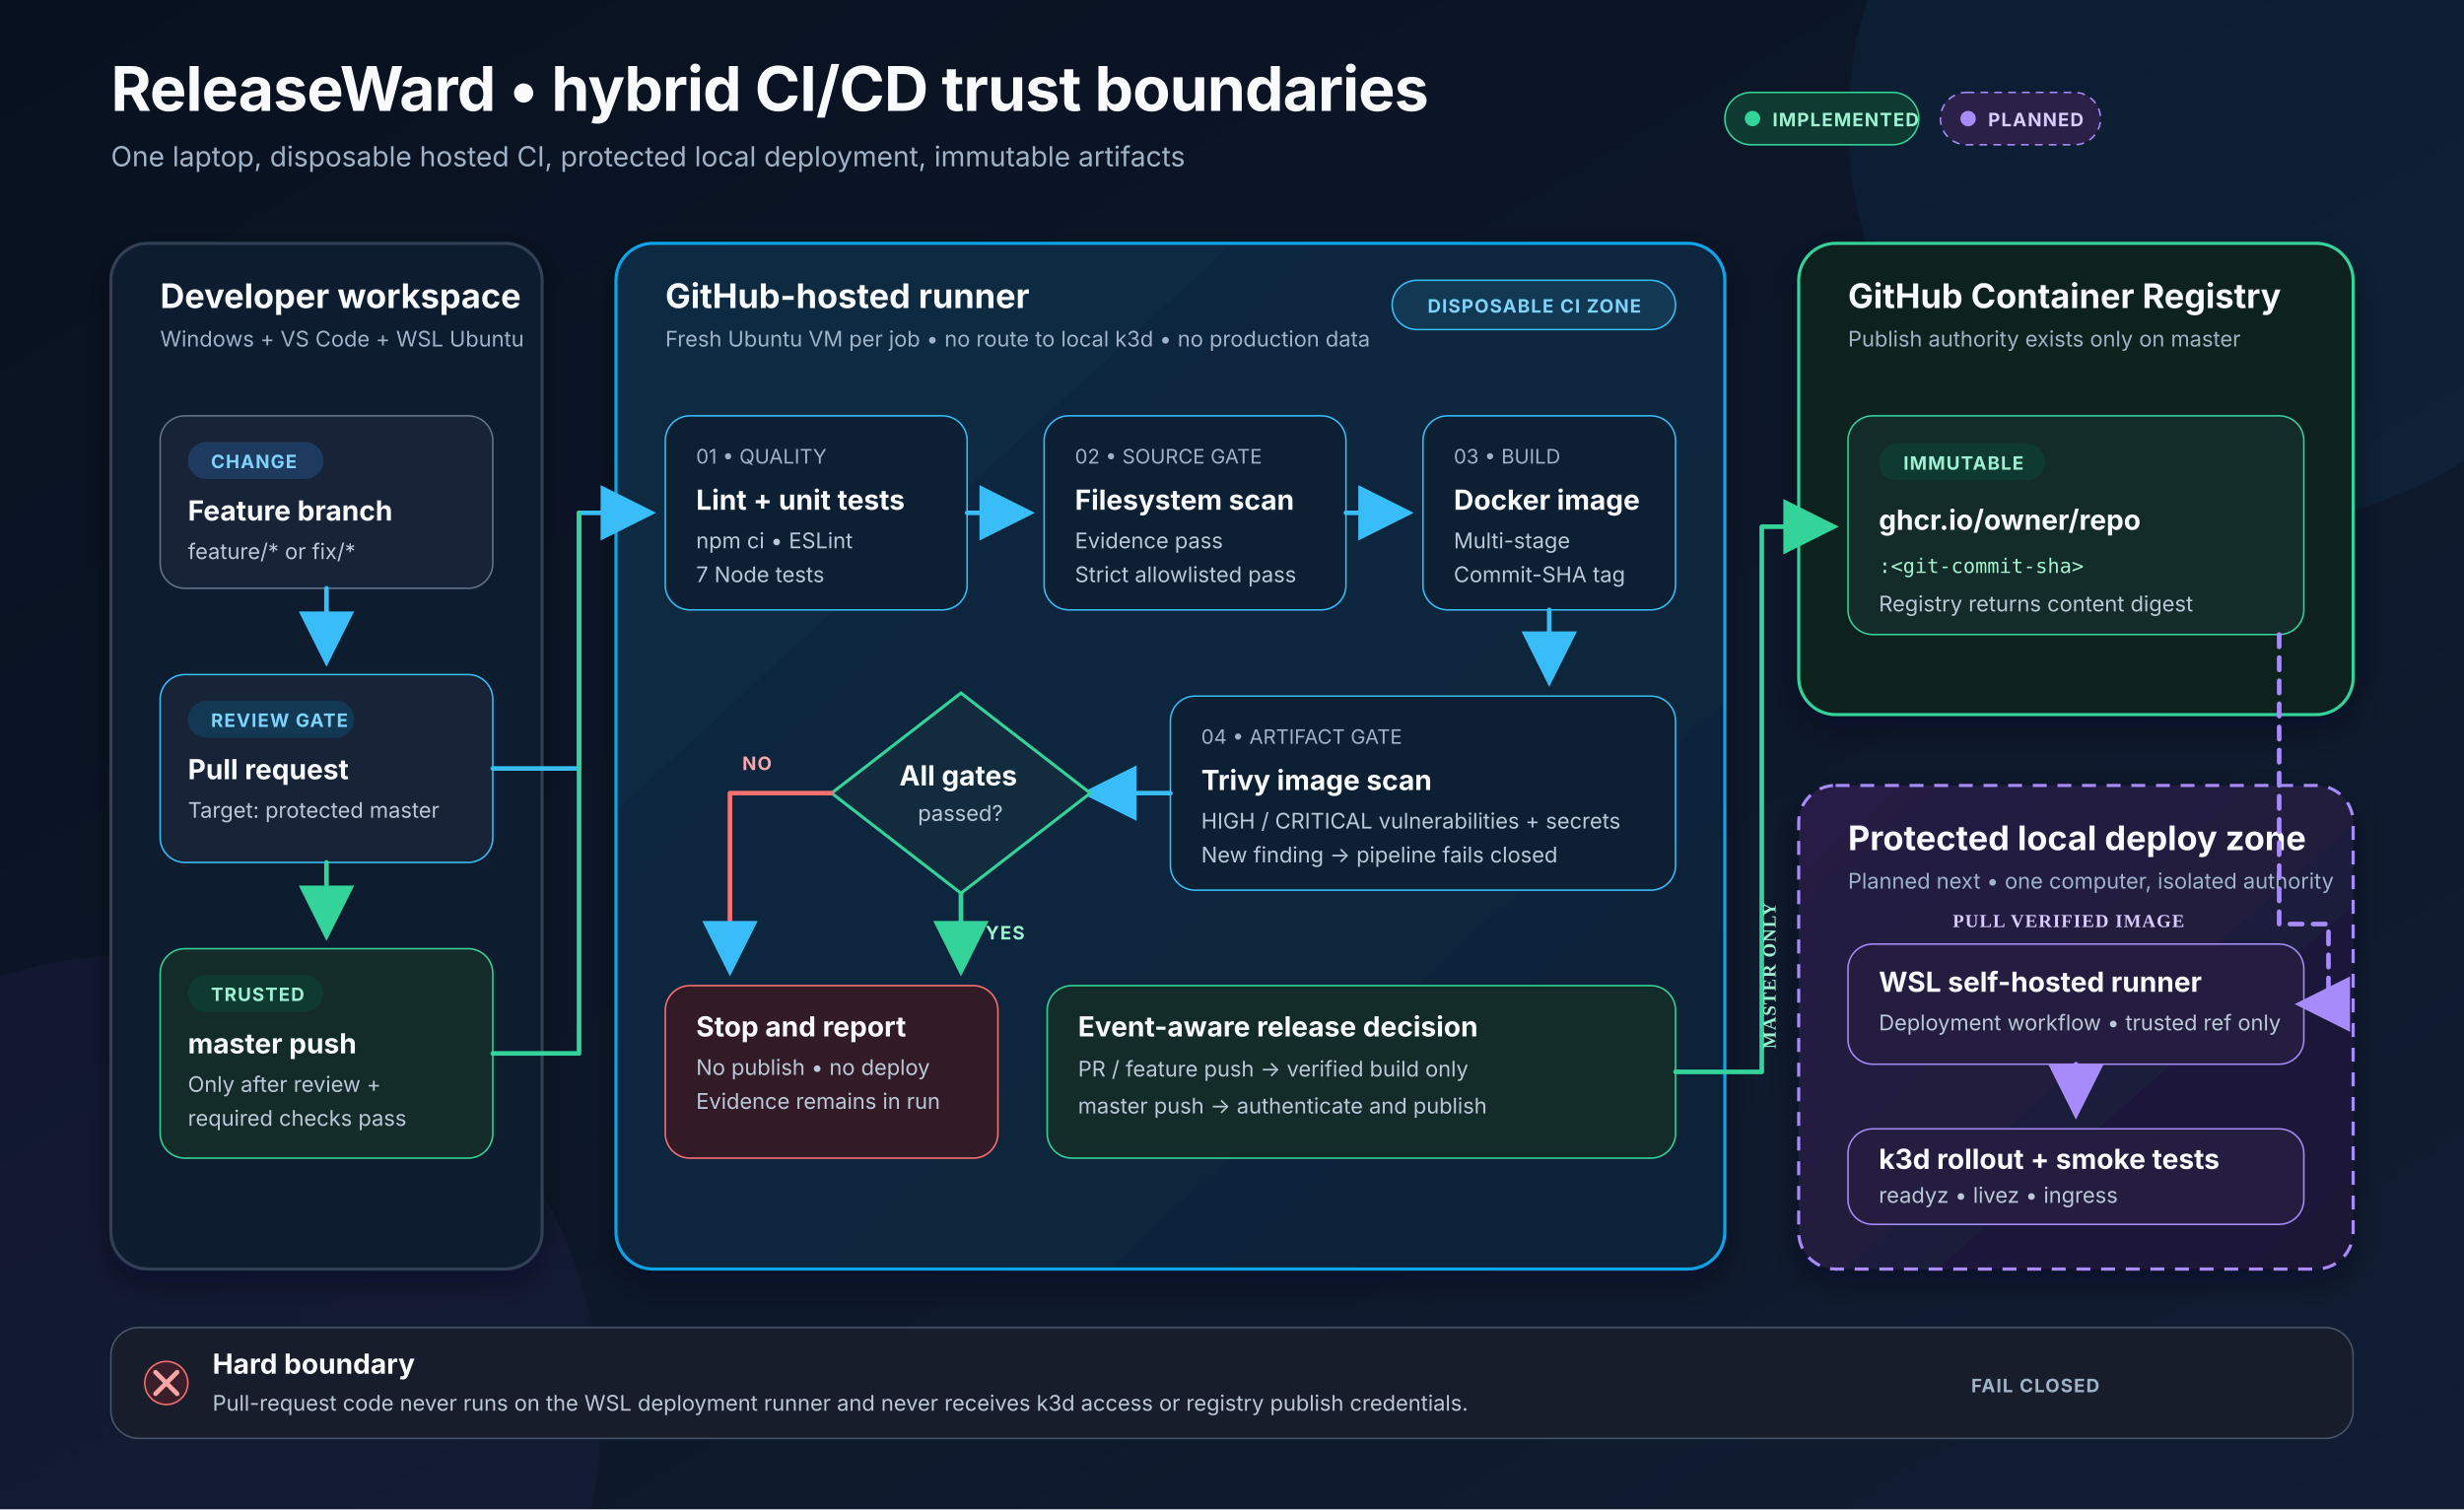
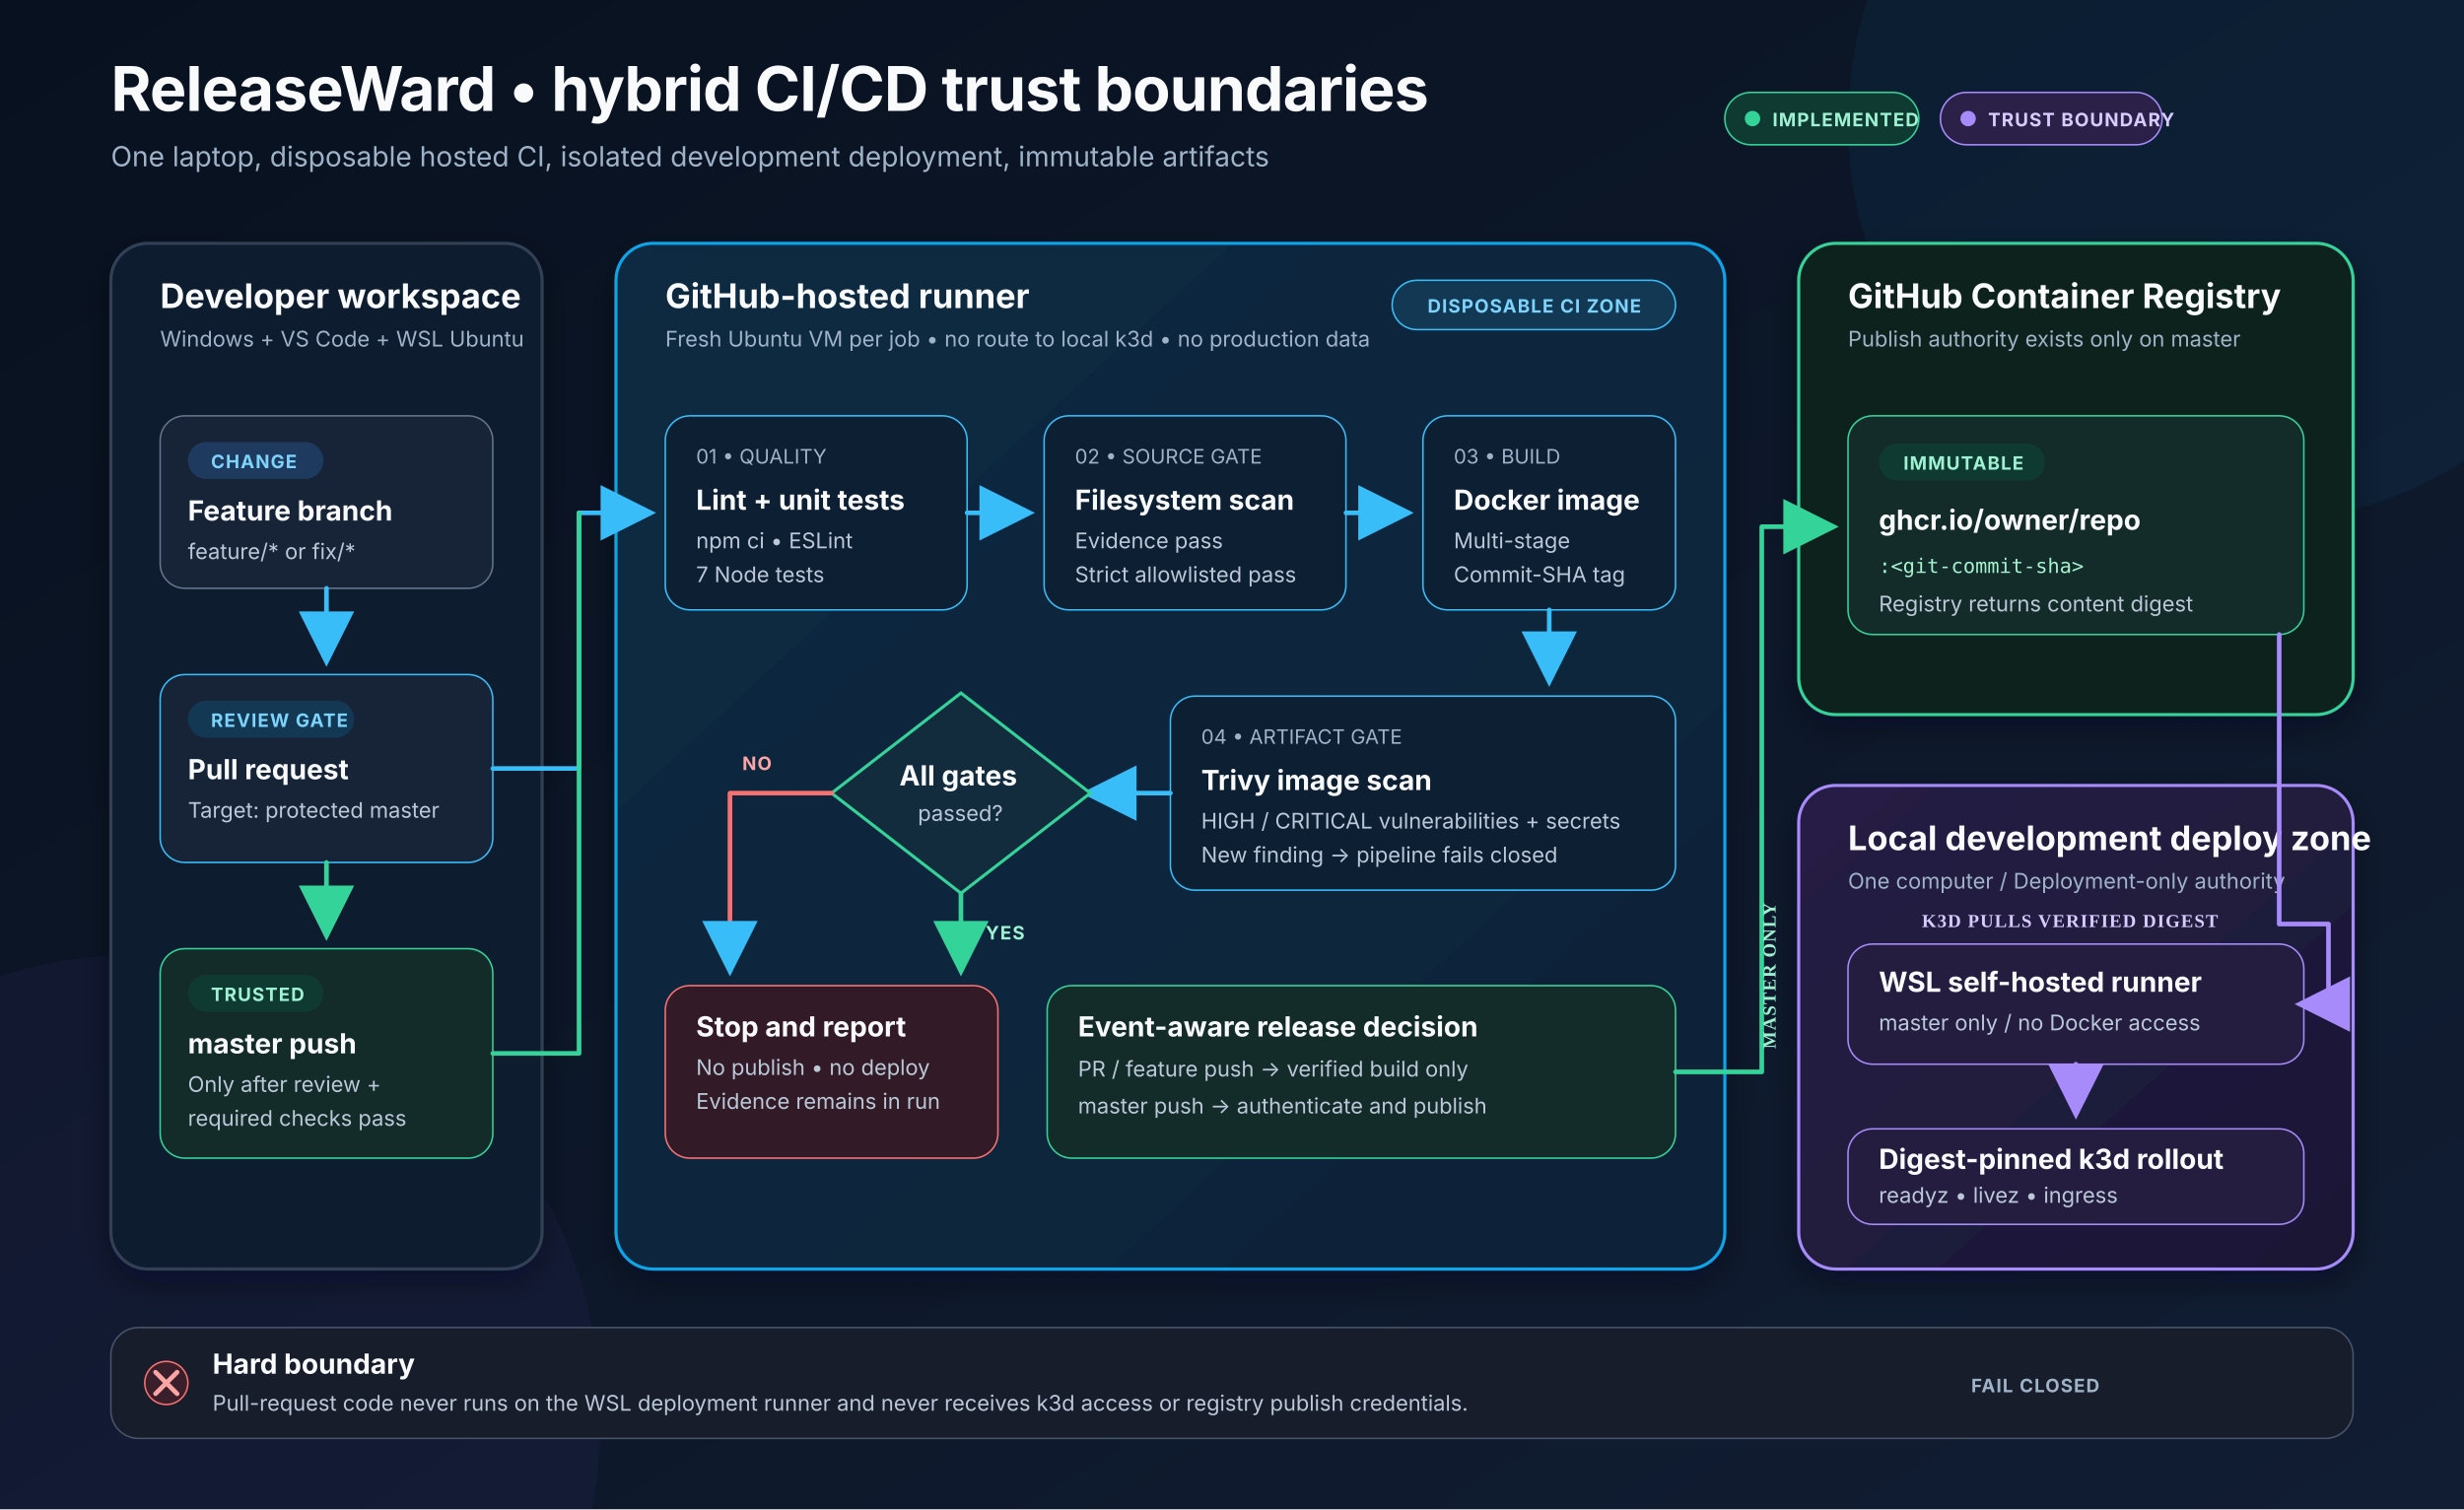
<svg xmlns="http://www.w3.org/2000/svg" width="1600" height="980" viewBox="0 0 1600 980" role="img" aria-labelledby="title desc">
  <defs>
    <linearGradient id="background" x1="0" y1="0" x2="1" y2="1">
      <stop offset="0" stop-color="#08111f" />
      <stop offset="1" stop-color="#111d33" />
    </linearGradient>
    <linearGradient id="hostedZone" x1="0" y1="0" x2="1" y2="1">
      <stop offset="0" stop-color="#102b42" />
      <stop offset="1" stop-color="#0d2237" />
    </linearGradient>
    <linearGradient id="localZone" x1="0" y1="0" x2="1" y2="1">
      <stop offset="0" stop-color="#261c45" />
      <stop offset="1" stop-color="#1a1835" />
    </linearGradient>
    <filter id="shadow" x="-20%" y="-20%" width="140%" height="140%">
      <feDropShadow dx="0" dy="8" stdDeviation="10" flood-color="#020617" flood-opacity=".4" />
    </filter>
    <marker id="arrowCyan" markerWidth="12" markerHeight="12" refX="10" refY="6" orient="auto">
      <path d="M0,0 L12,6 L0,12 Z" fill="#38bdf8" />
    </marker>
    <marker id="arrowGreen" markerWidth="12" markerHeight="12" refX="10" refY="6" orient="auto">
      <path d="M0,0 L12,6 L0,12 Z" fill="#34d399" />
    </marker>
    <marker id="arrowPurple" markerWidth="12" markerHeight="12" refX="10" refY="6" orient="auto">
      <path d="M0,0 L12,6 L0,12 Z" fill="#a78bfa" />
    </marker>
    <style>
      .sans { font-family: Inter, "Segoe UI", Arial, sans-serif; }
      .title { font-size: 40px; font-weight: 750; fill: #f8fafc; letter-spacing: -.5px; }
      .subtitle { font-size: 18px; fill: #9fb3c8; }
      .zone-title { font-size: 22px; font-weight: 700; fill: #f8fafc; }
      .zone-subtitle { font-size: 14px; fill: #9fb3c8; }
      .card-title { font-size: 18px; font-weight: 700; fill: #f8fafc; }
      .card-copy { font-size: 14px; fill: #bac8d8; }
      .small { font-size: 13px; fill: #9fb3c8; }
      .pill { font-size: 12px; font-weight: 700; letter-spacing: .7px; }
      .mono { font-family: "Cascadia Mono", Consolas, monospace; font-size: 13px; }
      .line { fill: none; stroke-width: 3; stroke-linecap: round; stroke-linejoin: round; }
    </style>
  </defs>
  <rect width="1600" height="980" fill="url(#background)" />
  <circle cx="1460" cy="80" r="260" fill="#0ea5e9" opacity=".055" />
  <circle cx="90" cy="920" r="300" fill="#8b5cf6" opacity=".05" />
  <text x="72" y="72" class="sans title">ReleaseWard • hybrid CI/CD trust boundaries</text>
-   <text x="72" y="108" class="sans subtitle">One laptop, disposable hosted CI, protected local deployment, immutable artifacts</text>
+   <text x="72" y="108" class="sans subtitle">One laptop, disposable hosted CI, isolated development deployment, immutable artifacts</text>
  <g transform="translate(1120 60)" class="sans">
    <rect x="0" y="0" width="126" height="34" rx="17" fill="#0f3a32" stroke="#34d399" />
    <circle cx="18" cy="17" r="5" fill="#34d399" />
    <text x="31" y="22" class="pill" fill="#9ef2d2">IMPLEMENTED</text>
-     <rect x="140" y="0" width="104" height="34" rx="17" fill="#2b2148" stroke="#a78bfa" stroke-dasharray="5 4" />
+     <rect x="140" y="0" width="144" height="34" rx="17" fill="#2b2148" stroke="#a78bfa" />
    <circle cx="158" cy="17" r="5" fill="#a78bfa" />
-     <text x="171" y="22" class="pill" fill="#d8ccff">PLANNED</text>
+     <text x="171" y="22" class="pill" fill="#d8ccff">TRUST BOUNDARY</text>
  </g>
  <g filter="url(#shadow)">
    <rect x="72" y="158" width="280" height="666" rx="24" fill="#101b2d" stroke="#334155" stroke-width="2" />
  </g>
  <g class="sans">
    <text x="104" y="200" class="zone-title">Developer workspace</text>
    <text x="104" y="225" class="zone-subtitle">Windows + VS Code + WSL Ubuntu</text>
    <rect x="104" y="270" width="216" height="112" rx="16" fill="#172337" stroke="#64748b" />
    <rect x="122" y="287" width="88" height="24" rx="12" fill="#1e3a5f" />
    <text x="137" y="304" class="pill" fill="#7dd3fc">CHANGE</text>
    <text x="122" y="338" class="card-title">Feature branch</text>
    <text x="122" y="363" class="card-copy">feature/* or fix/*</text>
    <path d="M212 382 V427" class="line" stroke="#38bdf8" marker-end="url(#arrowCyan)" />
    <rect x="104" y="438" width="216" height="122" rx="16" fill="#172337" stroke="#38bdf8" />
    <rect x="122" y="455" width="108" height="24" rx="12" fill="#123853" />
    <text x="137" y="472" class="pill" fill="#7dd3fc">REVIEW GATE</text>
    <text x="122" y="506" class="card-title">Pull request</text>
    <text x="122" y="531" class="card-copy">Target: protected master</text>
    <path d="M212 560 V605" class="line" stroke="#34d399" marker-end="url(#arrowGreen)" />
    <rect x="104" y="616" width="216" height="136" rx="16" fill="#132b29" stroke="#34d399" />
    <rect x="122" y="633" width="88" height="24" rx="12" fill="#0f3a32" />
    <text x="137" y="650" class="pill" fill="#9ef2d2">TRUSTED</text>
    <text x="122" y="684" class="card-title">master push</text>
    <text x="122" y="709" class="card-copy">Only after review +</text>
    <text x="122" y="731" class="card-copy">required checks pass</text>
  </g>
  <g filter="url(#shadow)">
    <rect x="400" y="158" width="720" height="666" rx="24" fill="url(#hostedZone)" stroke="#0ea5e9" stroke-width="2" />
  </g>
  <g class="sans">
    <text x="432" y="200" class="zone-title">GitHub-hosted runner</text>
    <text x="432" y="225" class="zone-subtitle">Fresh Ubuntu VM per job • no route to local k3d • no production data</text>
    <rect x="904" y="182" width="184" height="32" rx="16" fill="#123853" stroke="#38bdf8" />
    <text x="927" y="203" class="pill" fill="#7dd3fc">DISPOSABLE CI ZONE</text>
    <rect x="432" y="270" width="196" height="126" rx="16" fill="#0d1f32" stroke="#38bdf8" />
    <text x="452" y="301" class="small" fill="#7dd3fc">01 • QUALITY</text>
    <text x="452" y="331" class="card-title">Lint + unit tests</text>
    <text x="452" y="356" class="card-copy">npm ci • ESLint</text>
    <text x="452" y="378" class="card-copy">7 Node tests</text>
    <path d="M628 333 H666" class="line" stroke="#38bdf8" marker-end="url(#arrowCyan)" />
    <rect x="678" y="270" width="196" height="126" rx="16" fill="#0d1f32" stroke="#38bdf8" />
    <text x="698" y="301" class="small" fill="#7dd3fc">02 • SOURCE GATE</text>
    <text x="698" y="331" class="card-title">Filesystem scan</text>
    <text x="698" y="356" class="card-copy">Evidence pass</text>
    <text x="698" y="378" class="card-copy">Strict allowlisted pass</text>
    <path d="M874 333 H912" class="line" stroke="#38bdf8" marker-end="url(#arrowCyan)" />
    <rect x="924" y="270" width="164" height="126" rx="16" fill="#0d1f32" stroke="#38bdf8" />
    <text x="944" y="301" class="small" fill="#7dd3fc">03 • BUILD</text>
    <text x="944" y="331" class="card-title">Docker image</text>
    <text x="944" y="356" class="card-copy">Multi-stage</text>
    <text x="944" y="378" class="card-copy">Commit-SHA tag</text>
    <path d="M1006 396 V440" class="line" stroke="#38bdf8" marker-end="url(#arrowCyan)" />
    <rect x="760" y="452" width="328" height="126" rx="16" fill="#0d1f32" stroke="#38bdf8" />
    <text x="780" y="483" class="small" fill="#7dd3fc">04 • ARTIFACT GATE</text>
    <text x="780" y="513" class="card-title">Trivy image scan</text>
    <text x="780" y="538" class="card-copy">HIGH / CRITICAL vulnerabilities + secrets</text>
    <text x="780" y="560" class="card-copy">New finding → pipeline fails closed</text>
    <path d="M760 515 H708" class="line" stroke="#38bdf8" marker-end="url(#arrowCyan)" />
    <polygon points="624,450 708,515 624,580 540,515" fill="#122c3e" stroke="#34d399" stroke-width="2" />
    <text x="584" y="510" class="card-title">All gates</text>
    <text x="596" y="533" class="card-copy">passed?</text>
    <path d="M540 515 H474 V628" class="line" stroke="#f87171" marker-end="url(#arrowCyan)" />
    <text x="482" y="500" class="pill" fill="#fca5a5">NO</text>
    <rect x="432" y="640" width="216" height="112" rx="16" fill="#321b27" stroke="#f87171" />
    <text x="452" y="673" class="card-title">Stop and report</text>
    <text x="452" y="698" class="card-copy">No publish • no deploy</text>
    <text x="452" y="720" class="card-copy">Evidence remains in run</text>
    <path d="M624 580 V628" class="line" stroke="#34d399" marker-end="url(#arrowGreen)" />
    <text x="640" y="610" class="pill" fill="#9ef2d2">YES</text>
    <rect x="680" y="640" width="408" height="112" rx="16" fill="#132b29" stroke="#34d399" />
    <text x="700" y="673" class="card-title">Event-aware release decision</text>
    <text x="700" y="699" class="card-copy">PR / feature push → verified build only</text>
    <text x="700" y="723" class="card-copy">master push → authenticate and publish</text>
  </g>
  <path d="M320 499 H376 V333 H420" class="line" stroke="#38bdf8" marker-end="url(#arrowCyan)" />
  <path d="M320 684 H376 V333" class="line" stroke="#34d399" />
  <g filter="url(#shadow)">
    <rect x="1168" y="158" width="360" height="306" rx="24" fill="#10231f" stroke="#34d399" stroke-width="2" />
  </g>
  <g class="sans">
    <text x="1200" y="200" class="zone-title">GitHub Container Registry</text>
    <text x="1200" y="225" class="zone-subtitle">Publish authority exists only on master</text>
    <rect x="1200" y="270" width="296" height="142" rx="16" fill="#132b29" stroke="#34d399" />
    <rect x="1220" y="288" width="108" height="24" rx="12" fill="#0f3a32" />
    <text x="1236" y="305" class="pill" fill="#9ef2d2">IMMUTABLE</text>
    <text x="1220" y="344" class="card-title">ghcr.io/owner/repo</text>
    <text x="1220" y="372" class="mono" fill="#a7f3d0">:&lt;git-commit-sha&gt;</text>
    <text x="1220" y="397" class="card-copy">Registry returns content digest</text>
  </g>
  <path d="M1088 696 H1144 V342 H1188" class="line" stroke="#34d399" marker-end="url(#arrowGreen)" />
  <text x="1153" y="681" class="pill" fill="#9ef2d2" transform="rotate(-90 1153 681)">MASTER ONLY</text>
  <g filter="url(#shadow)">
-     <rect x="1168" y="510" width="360" height="314" rx="24" fill="url(#localZone)" stroke="#a78bfa" stroke-width="2" stroke-dasharray="9 7" />
+     <rect x="1168" y="510" width="360" height="314" rx="24" fill="url(#localZone)" stroke="#a78bfa" stroke-width="2" />
  </g>
  <g class="sans">
-     <text x="1200" y="552" class="zone-title">Protected local deploy zone</text>
-     <text x="1200" y="577" class="zone-subtitle">Planned next • one computer, isolated authority</text>
+     <text x="1200" y="552" class="zone-title">Local development deploy zone</text>
+     <text x="1200" y="577" class="zone-subtitle">One computer / Deployment-only authority</text>
    <rect x="1200" y="613" width="296" height="78" rx="16" fill="#241d40" stroke="#a78bfa" />
    <text x="1220" y="644" class="card-title">WSL self-hosted runner</text>
-     <text x="1220" y="669" class="card-copy">Deployment workflow • trusted ref only</text>
-     <path d="M1348 691 V721" class="line" stroke="#a78bfa" stroke-dasharray="7 6" marker-end="url(#arrowPurple)" />
+     <text x="1220" y="669" class="card-copy">master only / no Docker access</text>
+     <path d="M1348 691 V721" class="line" stroke="#a78bfa" marker-end="url(#arrowPurple)" />
    <rect x="1200" y="733" width="296" height="62" rx="16" fill="#241d40" stroke="#a78bfa" />
-     <text x="1220" y="759" class="card-title">k3d rollout + smoke tests</text>
+     <text x="1220" y="759" class="card-title">Digest-pinned k3d rollout</text>
    <text x="1220" y="781" class="card-copy">readyz • livez • ingress</text>
  </g>
-   <path d="M1480 412 V600 H1512 V652 H1496" class="line" stroke="#a78bfa" stroke-dasharray="8 7" marker-end="url(#arrowPurple)" />
-   <text x="1268" y="602" class="pill" fill="#d8ccff">PULL VERIFIED IMAGE</text>
+   <path d="M1480 412 V600 H1512 V652 H1496" class="line" stroke="#a78bfa" marker-end="url(#arrowPurple)" />
+   <text x="1248" y="602" class="pill" fill="#d8ccff">K3D PULLS VERIFIED DIGEST</text>
  <g class="sans">
    <rect x="72" y="862" width="1456" height="72" rx="18" fill="#171d2b" stroke="#475569" />
    <circle cx="108" cy="898" r="14" fill="#3a1e2a" stroke="#f87171" />
    <path d="M101 891 L115 905 M115 891 L101 905" stroke="#fca5a5" stroke-width="3" stroke-linecap="round" />
    <text x="138" y="892" class="card-title">Hard boundary</text>
    <text x="138" y="916" class="card-copy">Pull-request code never runs on the WSL deployment runner and never receives k3d access or registry publish credentials.</text>
    <text x="1280" y="904" class="pill" fill="#9fb3c8">FAIL CLOSED</text>
  </g>
</svg>
